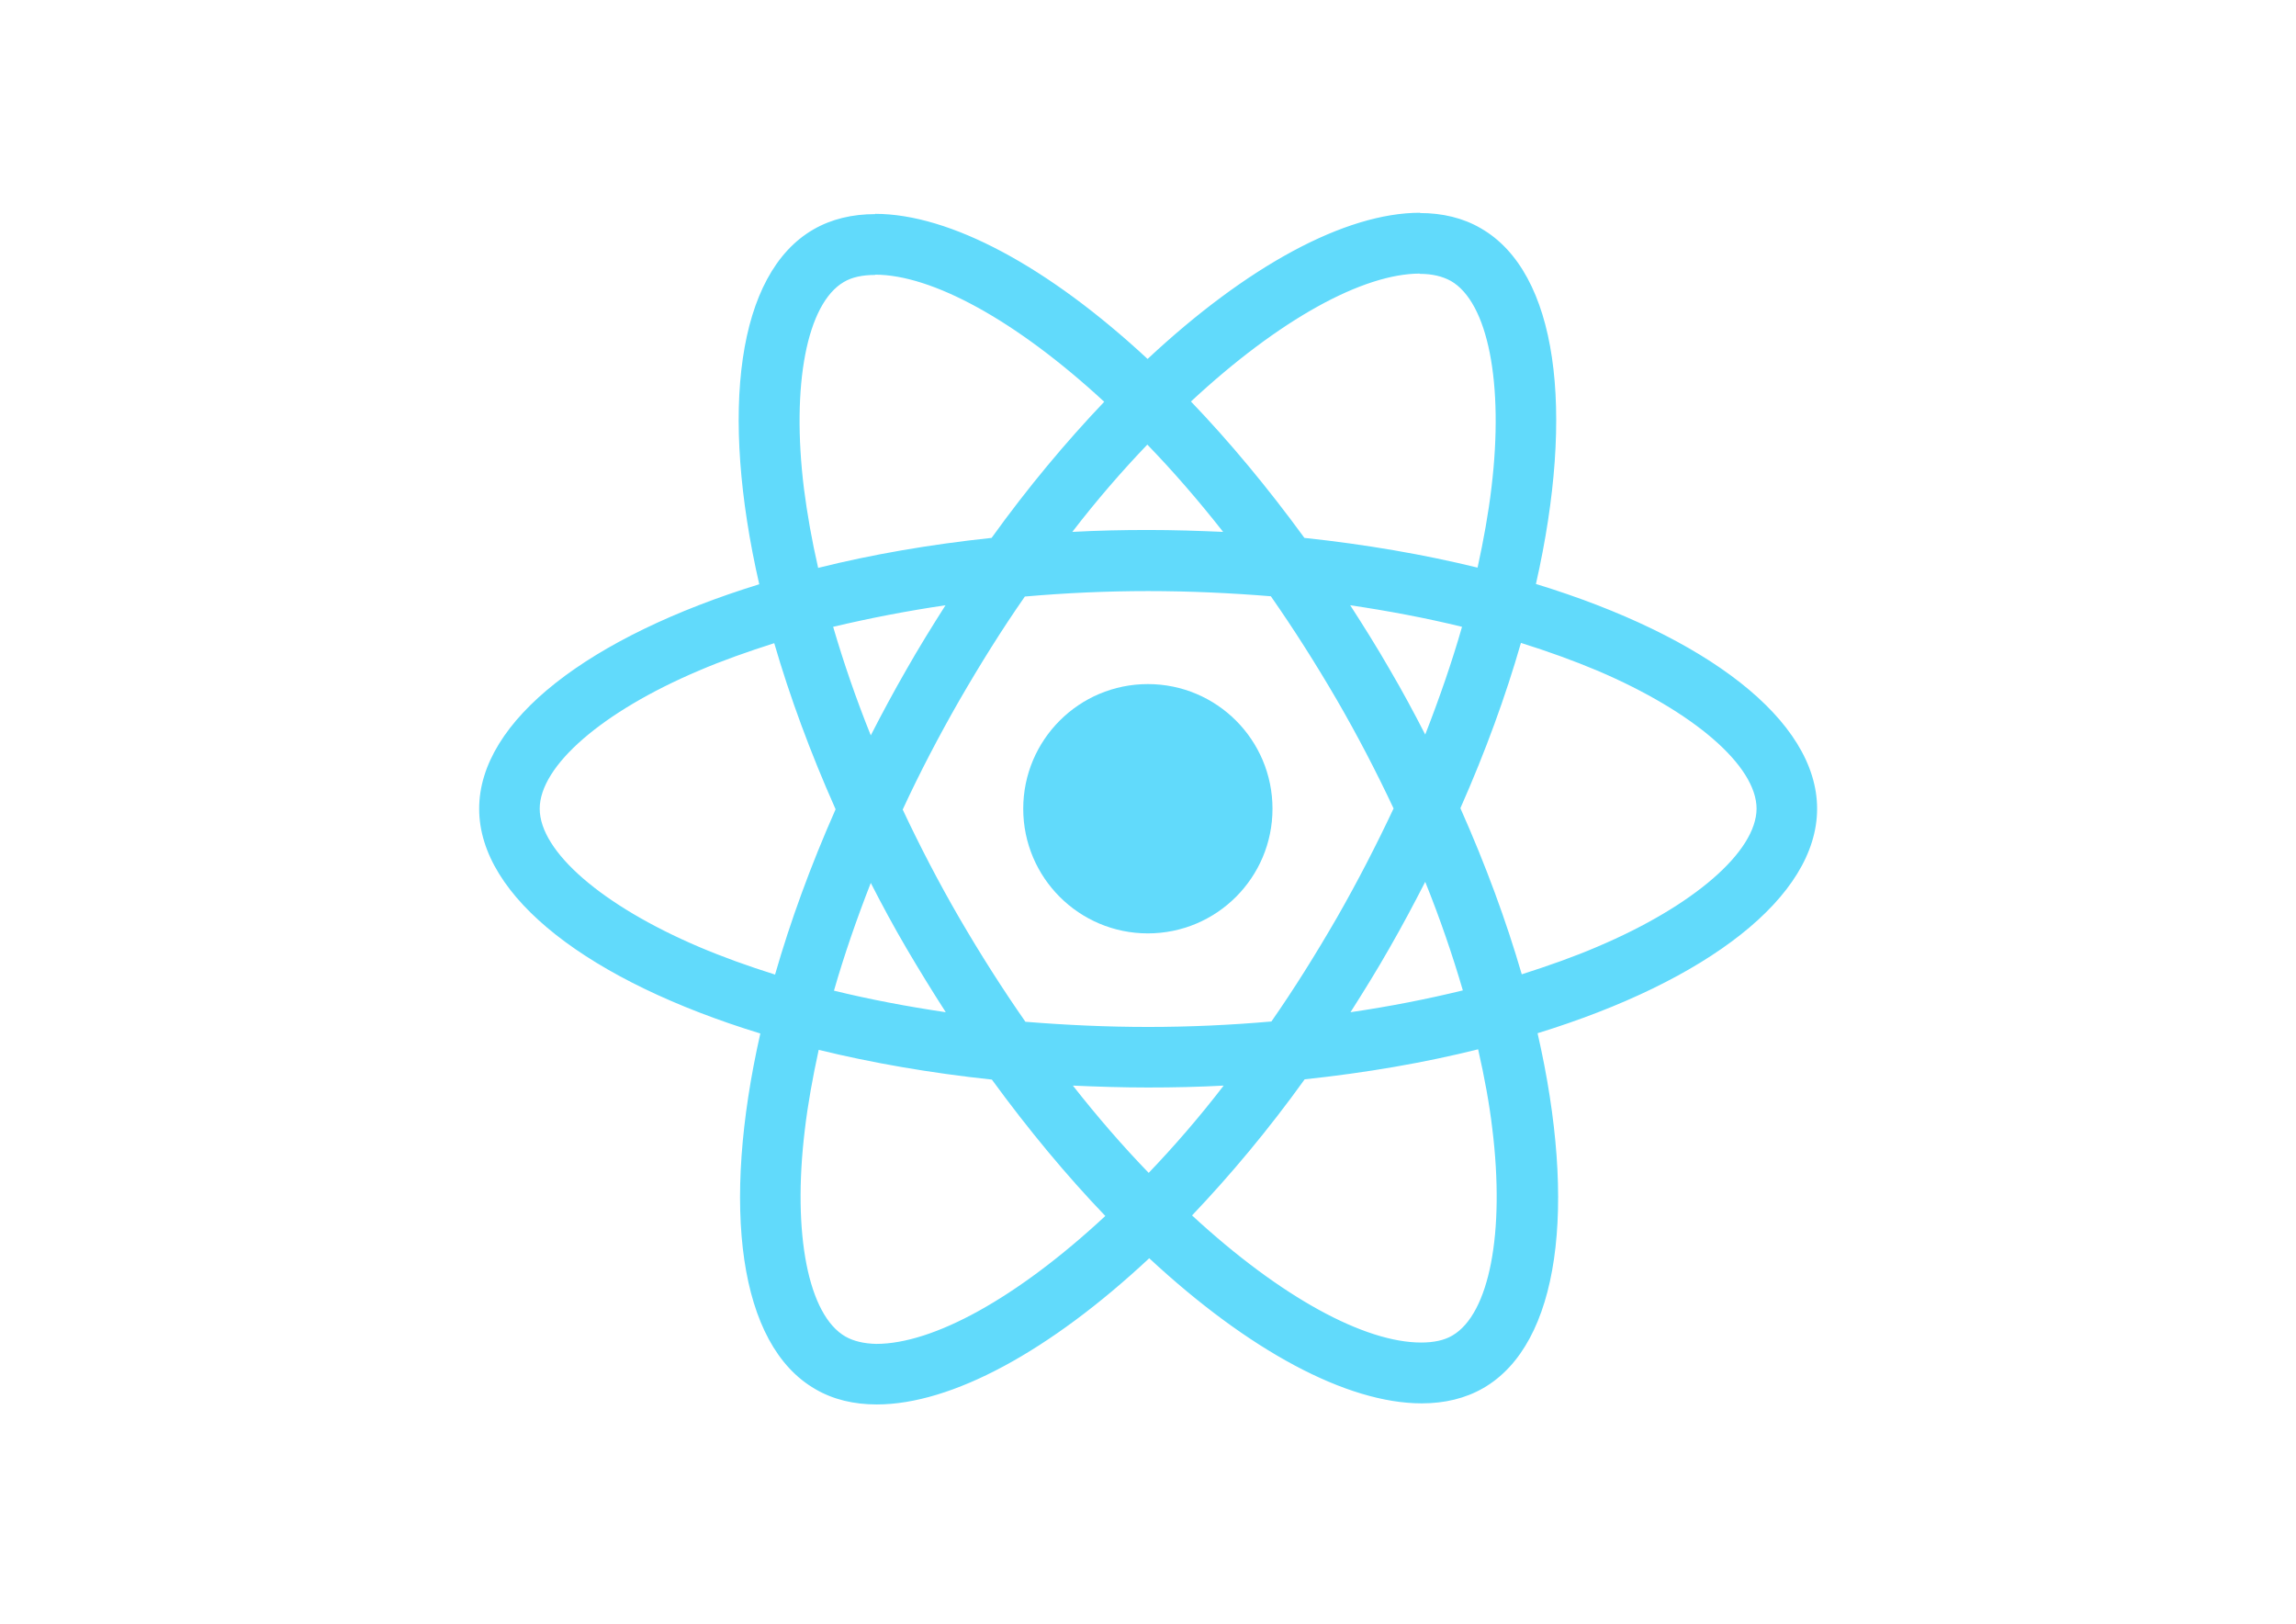
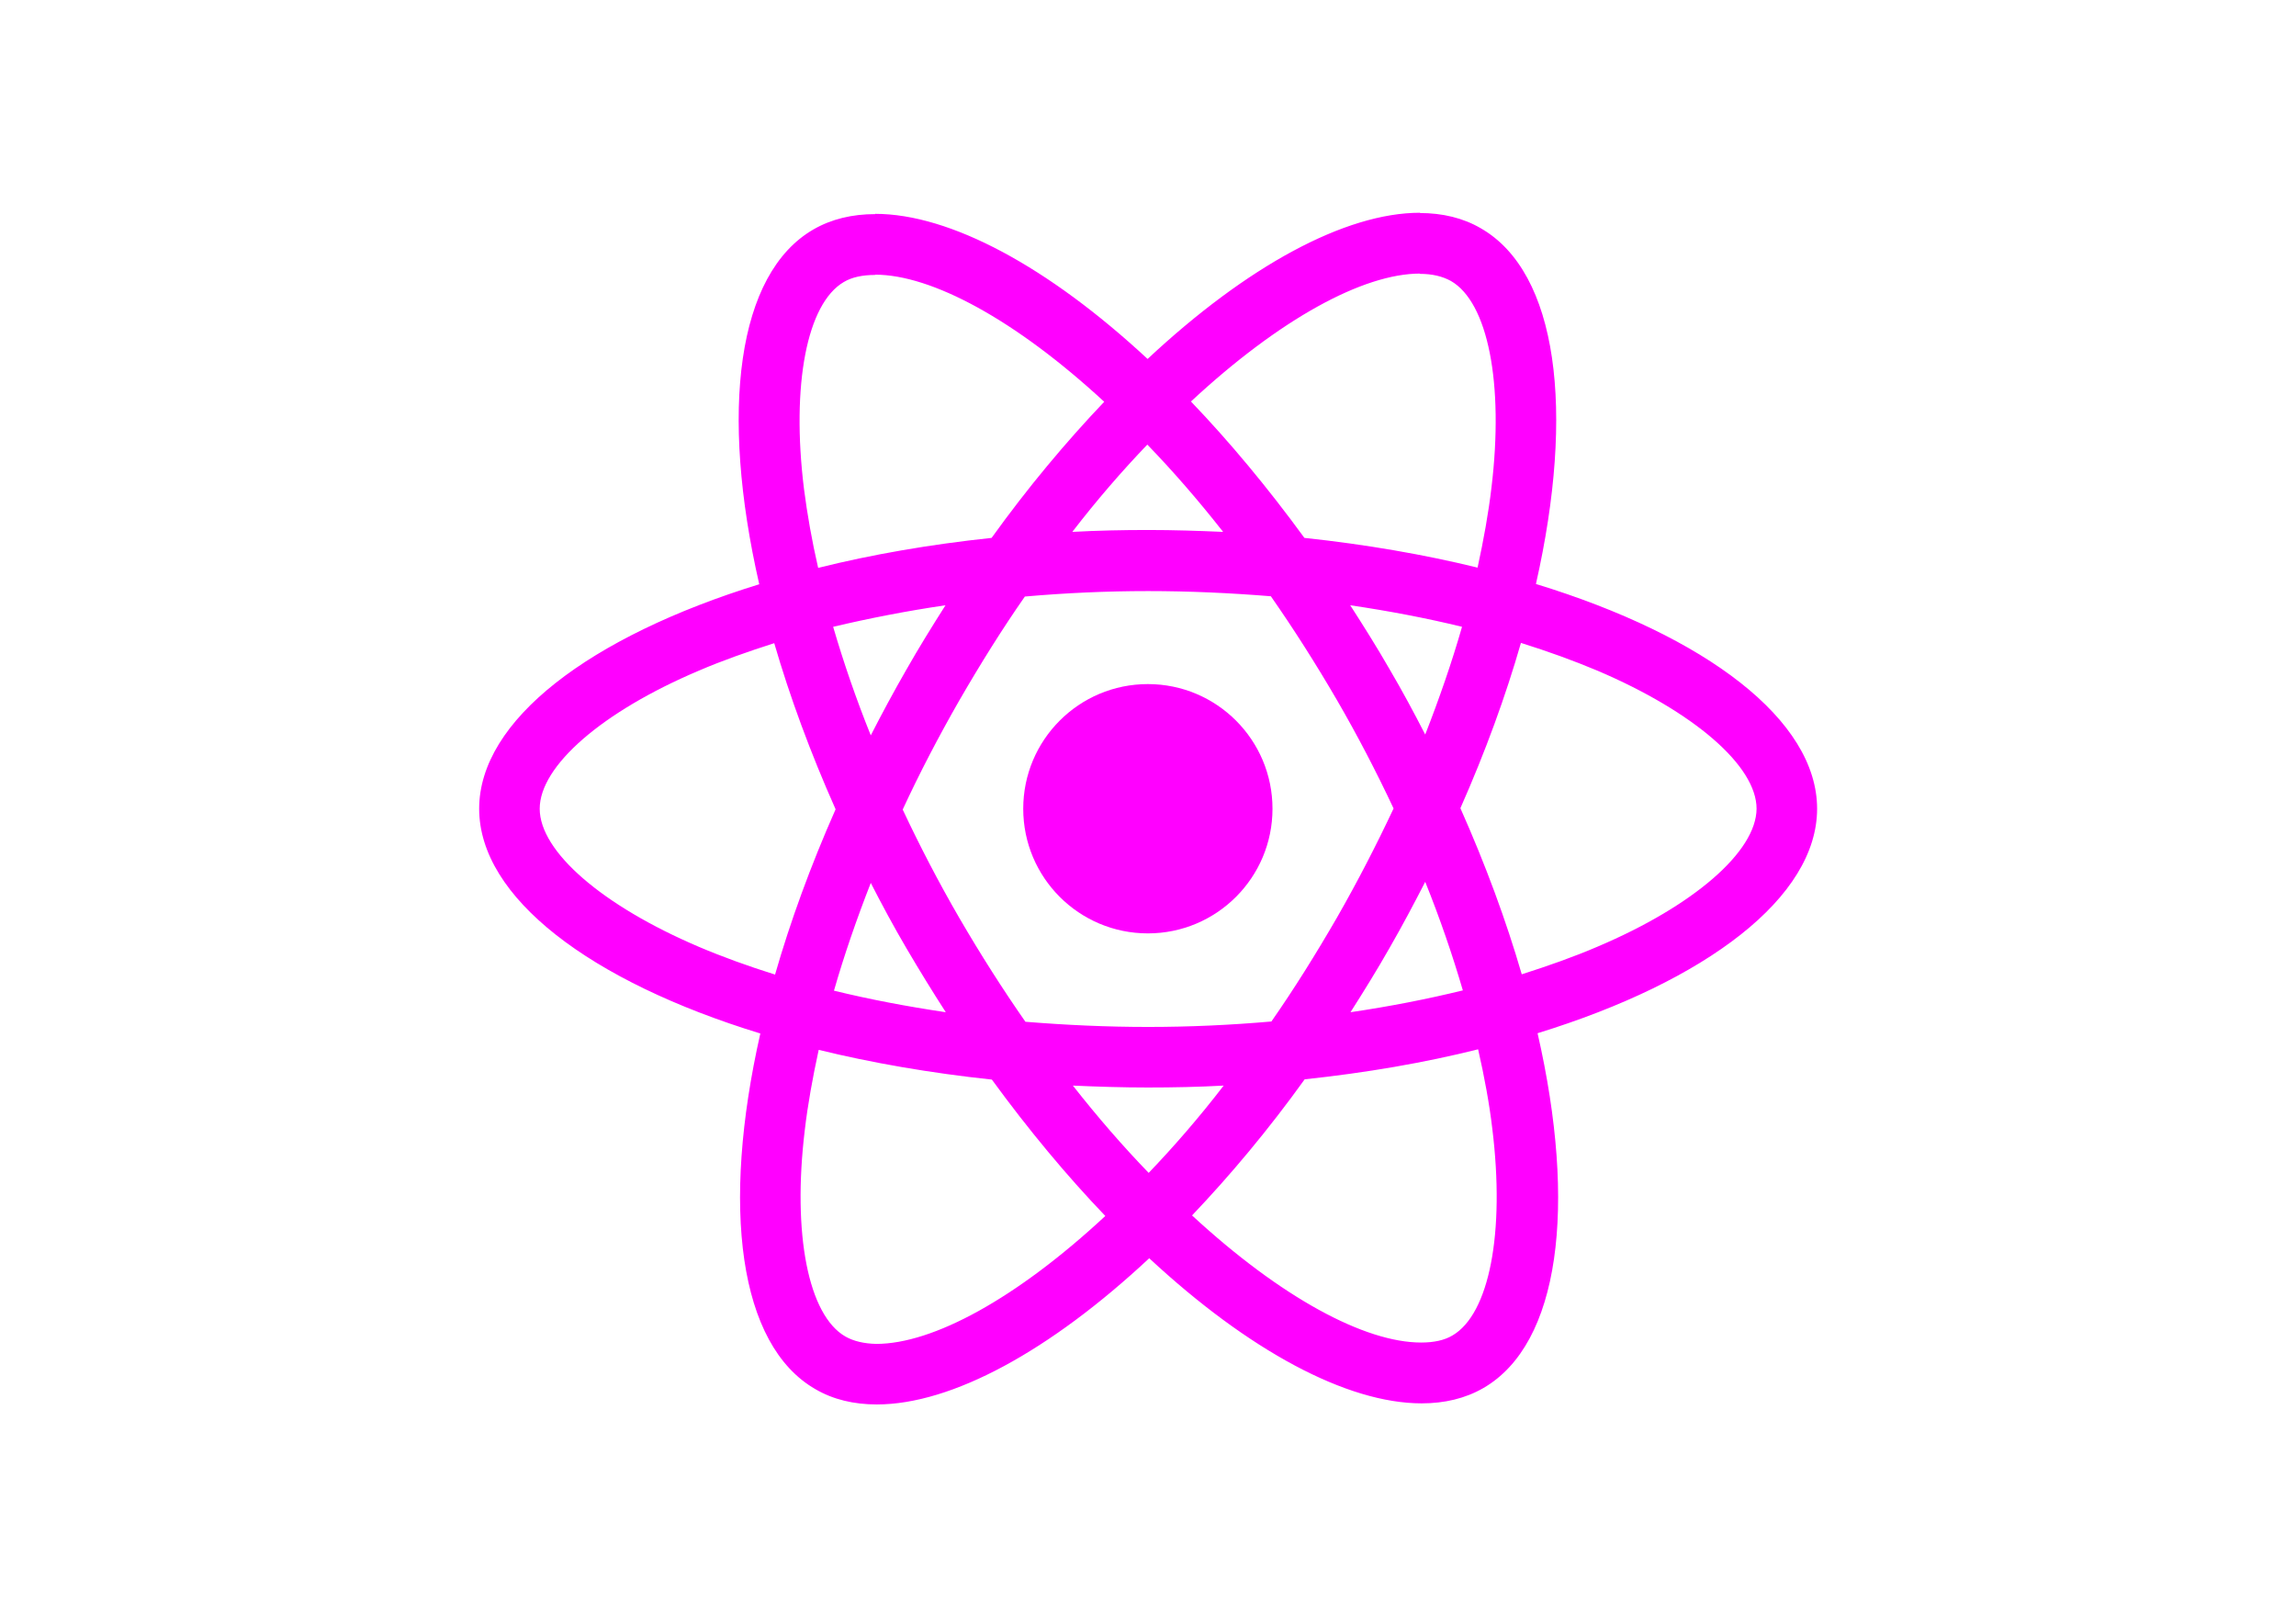
<svg xmlns="http://www.w3.org/2000/svg" viewBox="0 0 841.9 595.3">
-   <g fill="#61DAFB">
+   <g fill="#FF00FF">
    <path d="M666.3 296.5c0-32.5-40.7-63.3-103.1-82.4 14.4-63.6 8-114.2-20.2-130.4-6.5-3.8-14.1-5.6-22.4-5.6v22.3c4.6 0 8.3.9 11.4 2.6 13.6 7.8 19.5 37.5 14.9 75.7-1.1 9.4-2.9 19.3-5.1 29.4-19.6-4.8-41-8.5-63.5-10.9-13.5-18.5-27.5-35.3-41.6-50 32.6-30.3 63.2-46.9 84-46.9V78c-27.5 0-63.5 19.6-99.9 53.6-36.4-33.8-72.4-53.2-99.9-53.2v22.3c20.7 0 51.4 16.5 84 46.6-14 14.7-28 31.4-41.3 49.9-22.6 2.4-44 6.1-63.6 11-2.3-10-4-19.7-5.2-29-4.7-38.2 1.1-67.9 14.6-75.8 3-1.8 6.9-2.6 11.5-2.6V78.5c-8.4 0-16 1.8-22.6 5.6-28.1 16.2-34.4 66.7-19.9 130.1-62.2 19.2-102.7 49.9-102.7 82.3 0 32.5 40.7 63.3 103.1 82.4-14.4 63.6-8 114.2 20.2 130.4 6.5 3.8 14.1 5.6 22.5 5.6 27.5 0 63.5-19.6 99.9-53.6 36.4 33.8 72.4 53.2 99.9 53.2 8.4 0 16-1.8 22.6-5.6 28.1-16.2 34.4-66.7 19.9-130.1 62-19.1 102.5-49.9 102.5-82.3zm-130.2-66.7c-3.7 12.9-8.3 26.2-13.5 39.5-4.1-8-8.4-16-13.1-24-4.6-8-9.5-15.8-14.4-23.4 14.2 2.1 27.9 4.7 41 7.9zm-45.8 106.5c-7.8 13.5-15.8 26.3-24.1 38.2-14.9 1.3-30 2-45.2 2-15.1 0-30.2-.7-45-1.9-8.3-11.9-16.4-24.6-24.2-38-7.6-13.1-14.5-26.4-20.8-39.8 6.2-13.4 13.2-26.8 20.7-39.9 7.8-13.5 15.8-26.3 24.1-38.2 14.9-1.3 30-2 45.2-2 15.1 0 30.2.7 45 1.9 8.3 11.9 16.4 24.6 24.2 38 7.6 13.1 14.5 26.4 20.8 39.8-6.3 13.4-13.2 26.8-20.7 39.9zm32.3-13c5.4 13.4 10 26.8 13.8 39.8-13.1 3.2-26.9 5.9-41.2 8 4.9-7.7 9.8-15.6 14.4-23.7 4.6-8 8.9-16.1 13-24.1zM421.2 430c-9.3-9.6-18.6-20.3-27.8-32 9 .4 18.2.7 27.5.7 9.4 0 18.7-.2 27.8-.7-9 11.7-18.3 22.4-27.5 32zm-74.4-58.9c-14.2-2.1-27.9-4.7-41-7.9 3.7-12.9 8.3-26.2 13.5-39.5 4.1 8 8.4 16 13.1 24 4.7 8 9.5 15.8 14.4 23.4zM420.7 163c9.3 9.6 18.6 20.3 27.8 32-9-.4-18.2-.7-27.5-.7-9.4 0-18.7.2-27.8.7 9-11.7 18.3-22.4 27.5-32zm-74 58.9c-4.9 7.7-9.8 15.6-14.4 23.7-4.6 8-8.9 16-13 24-5.4-13.4-10-26.8-13.8-39.8 13.1-3.1 26.9-5.8 41.2-7.9zm-90.5 125.2c-35.4-15.1-58.3-34.9-58.3-50.6 0-15.7 22.9-35.6 58.3-50.6 8.6-3.7 18-7 27.7-10.1 5.7 19.6 13.2 40 22.5 60.9-9.2 20.8-16.6 41.1-22.2 60.6-9.9-3.1-19.3-6.5-28-10.2zM310 490c-13.6-7.8-19.5-37.5-14.9-75.7 1.1-9.4 2.9-19.3 5.1-29.4 19.6 4.8 41 8.5 63.5 10.9 13.5 18.5 27.5 35.3 41.6 50-32.6 30.3-63.2 46.9-84 46.9-4.5-.1-8.3-1-11.3-2.7zm237.2-76.2c4.7 38.2-1.1 67.9-14.6 75.8-3 1.8-6.9 2.6-11.5 2.6-20.7 0-51.4-16.5-84-46.6 14-14.7 28-31.4 41.3-49.9 22.6-2.4 44-6.1 63.6-11 2.3 10.1 4.1 19.8 5.2 29.1zm38.5-66.7c-8.6 3.7-18 7-27.7 10.1-5.7-19.6-13.2-40-22.5-60.9 9.2-20.8 16.6-41.1 22.2-60.6 9.9 3.1 19.3 6.5 28.1 10.2 35.4 15.1 58.3 34.9 58.3 50.6-.1 15.7-23 35.6-58.4 50.6zM320.8 78.4z" />
    <circle cx="420.9" cy="296.5" r="45.7" />
    <path d="M520.5 78.1z" />
  </g>
</svg>
